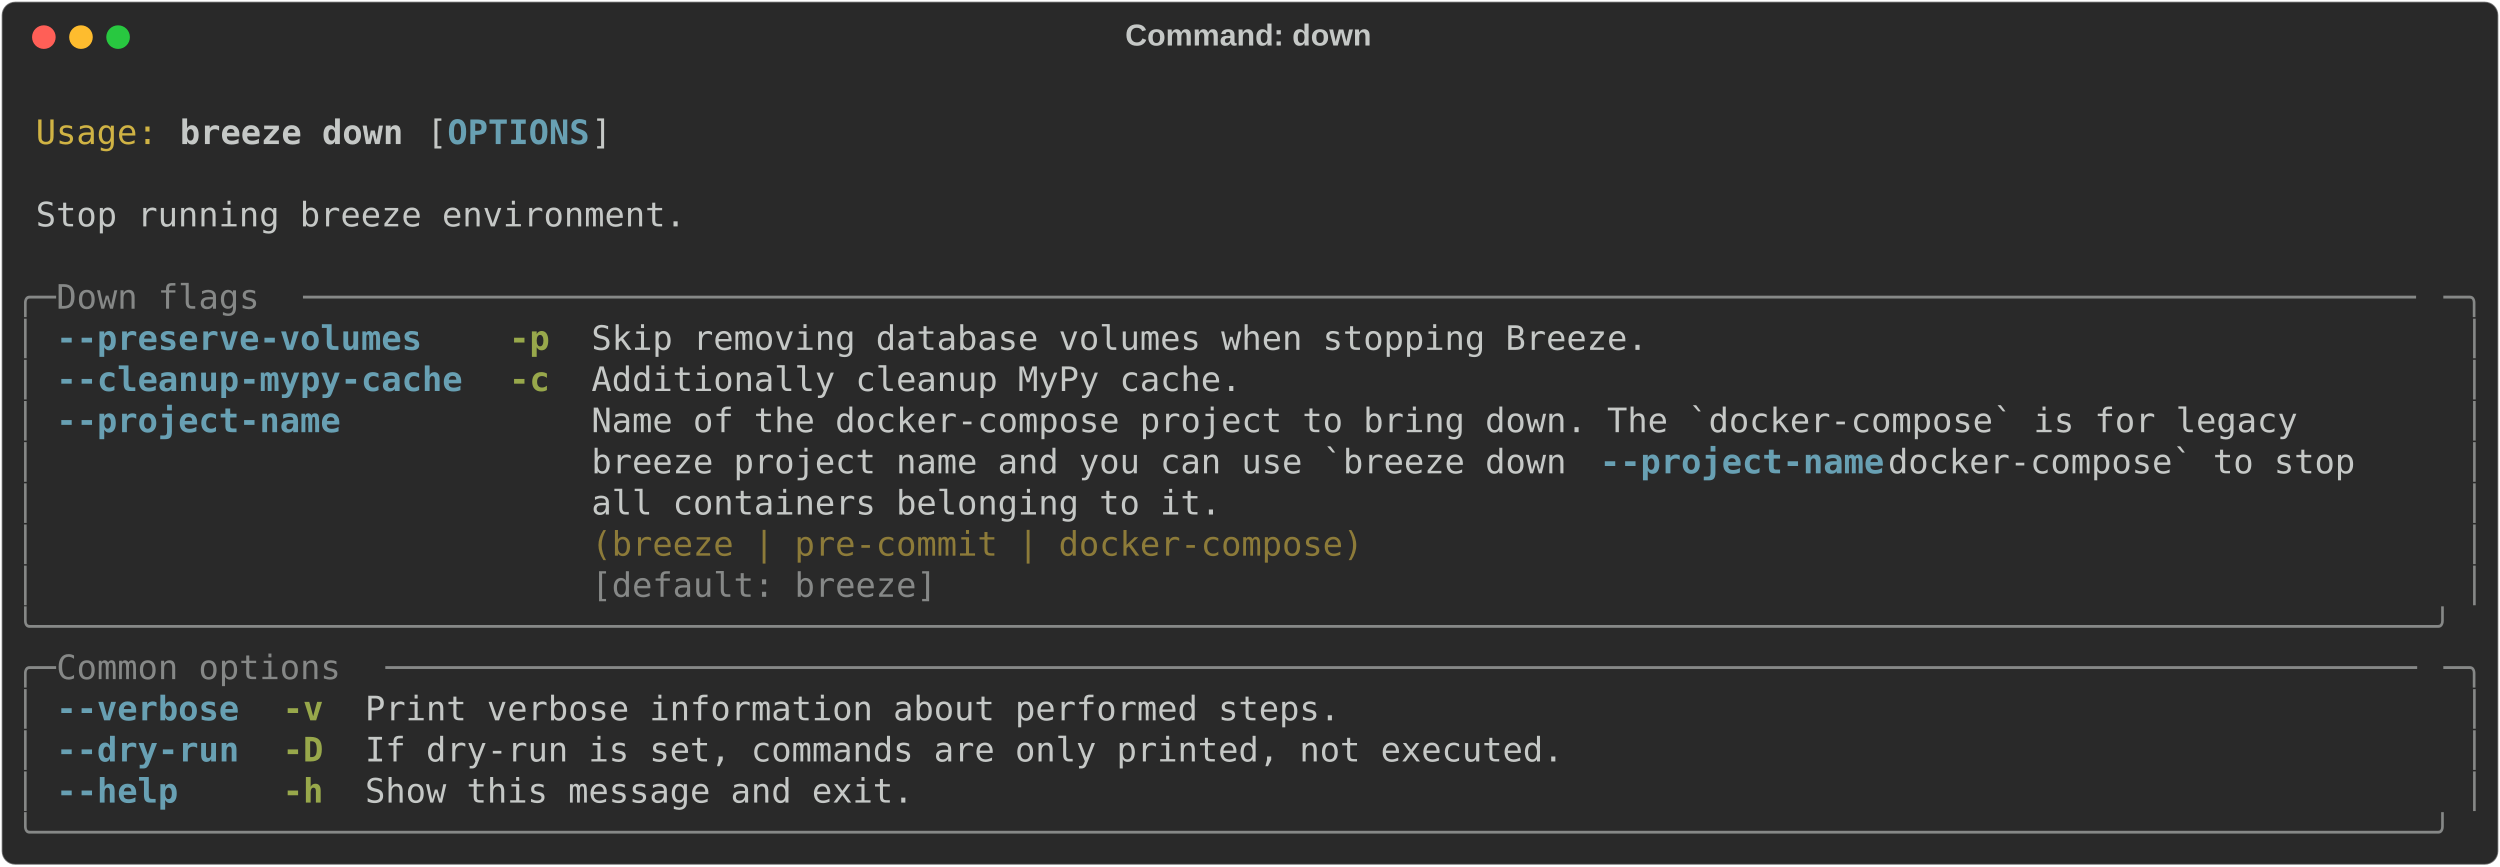
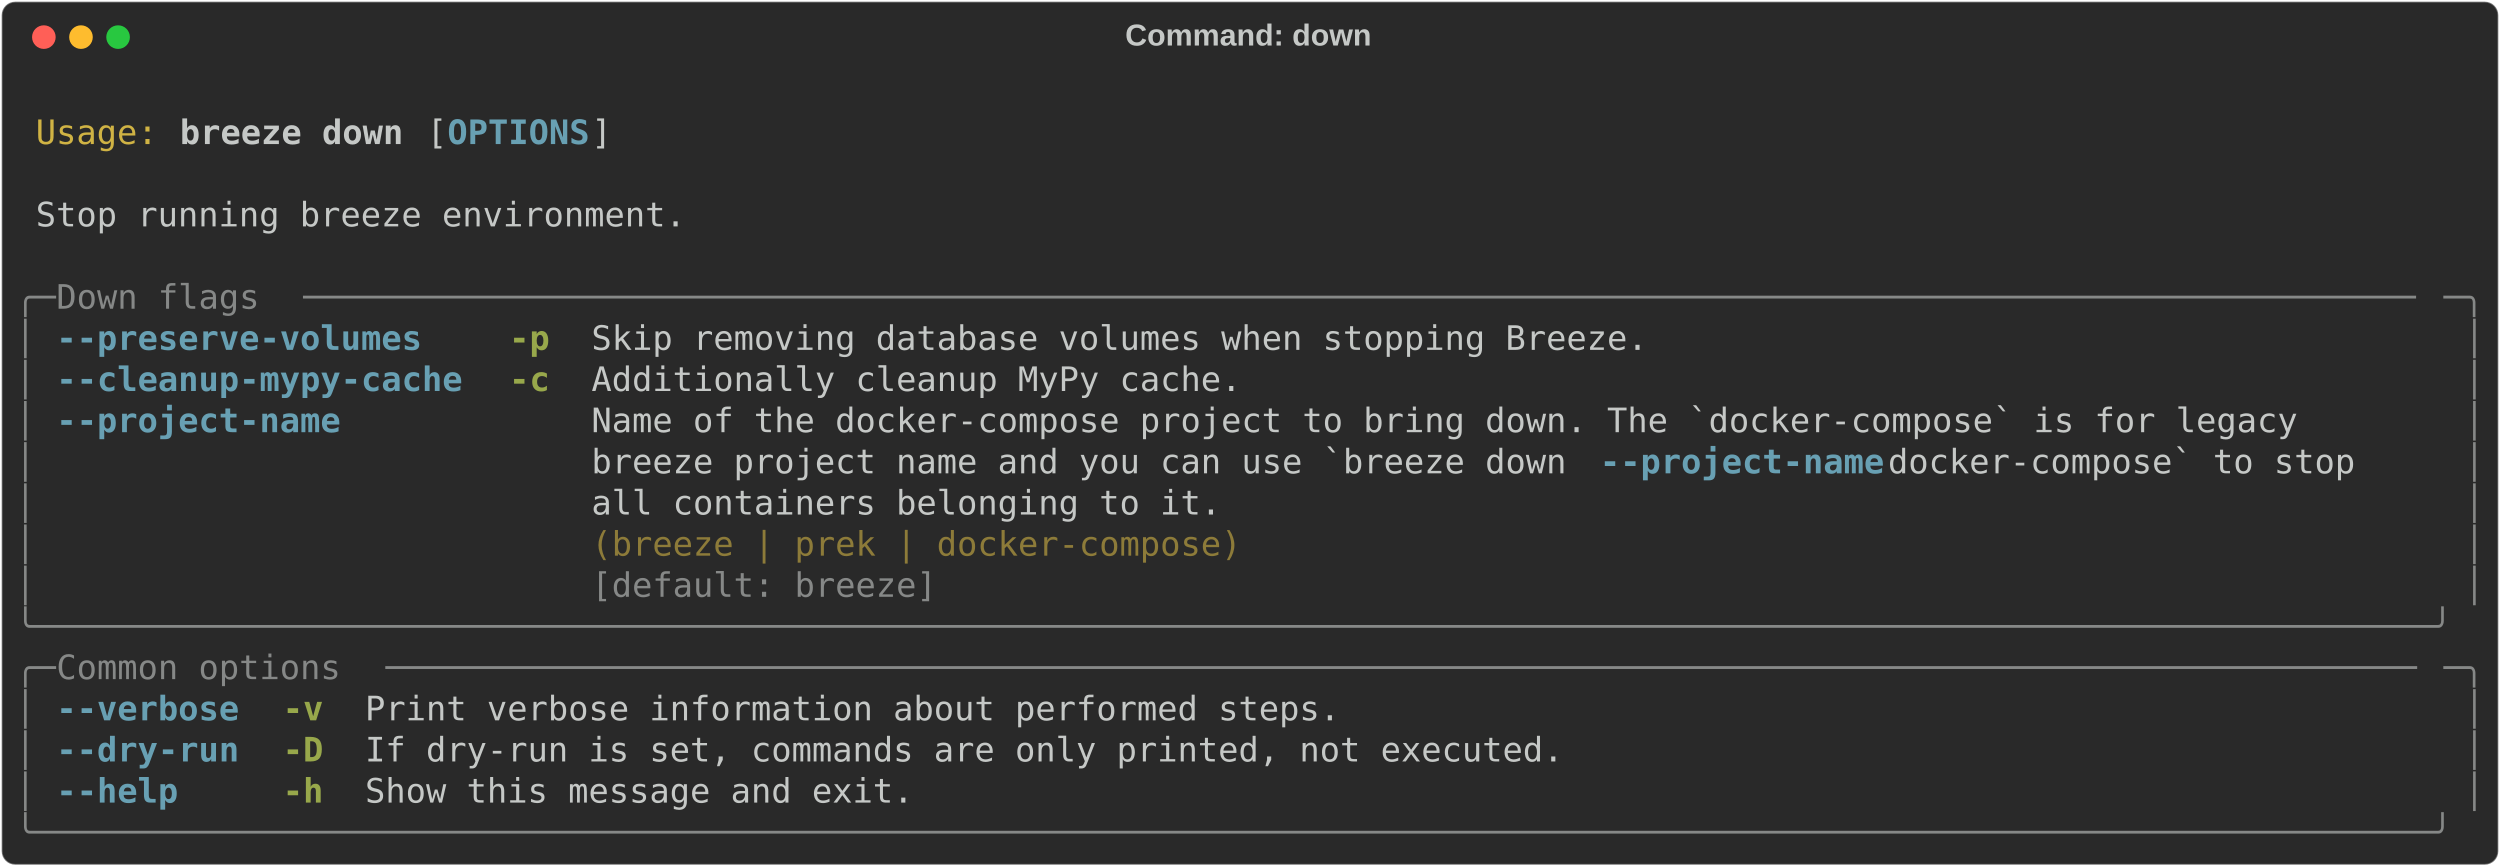
<svg xmlns="http://www.w3.org/2000/svg" class="rich-terminal" viewBox="0 0 1482 513.6">
  <style>

    @font-face {
        font-family: "Fira Code";
        src: local("FiraCode-Regular"),
                url("https://cdnjs.cloudflare.com/ajax/libs/firacode/6.2.0/woff2/FiraCode-Regular.woff2") format("woff2"),
                url("https://cdnjs.cloudflare.com/ajax/libs/firacode/6.2.0/woff/FiraCode-Regular.woff") format("woff");
        font-style: normal;
        font-weight: 400;
    }
    @font-face {
        font-family: "Fira Code";
        src: local("FiraCode-Bold"),
                url("https://cdnjs.cloudflare.com/ajax/libs/firacode/6.2.0/woff2/FiraCode-Bold.woff2") format("woff2"),
                url("https://cdnjs.cloudflare.com/ajax/libs/firacode/6.2.0/woff/FiraCode-Bold.woff") format("woff");
        font-style: bold;
        font-weight: 700;
    }

    .breeze-down-matrix {
        font-family: Fira Code, monospace;
        font-size: 20px;
        line-height: 24.4px;
        font-variant-east-asian: full-width;
    }

    .breeze-down-title {
        font-size: 18px;
        font-weight: bold;
        font-family: arial;
    }

    .breeze-down-r1 { fill: #c5c8c6 }
.breeze-down-r2 { fill: #d0b344 }
.breeze-down-r3 { fill: #c5c8c6;font-weight: bold }
.breeze-down-r4 { fill: #68a0b3;font-weight: bold }
.breeze-down-r5 { fill: #868887 }
.breeze-down-r6 { fill: #98a84b;font-weight: bold }
.breeze-down-r7 { fill: #8d7b39 }
    </style>
  <defs>
    <clipPath id="breeze-down-clip-terminal">
      <rect x="0" y="0" width="1463.0" height="462.6" />
    </clipPath>
    <clipPath id="breeze-down-line-0">
      <rect x="0" y="1.5" width="1464" height="24.65" />
    </clipPath>
    <clipPath id="breeze-down-line-1">
      <rect x="0" y="25.9" width="1464" height="24.65" />
    </clipPath>
    <clipPath id="breeze-down-line-2">
      <rect x="0" y="50.3" width="1464" height="24.65" />
    </clipPath>
    <clipPath id="breeze-down-line-3">
      <rect x="0" y="74.7" width="1464" height="24.65" />
    </clipPath>
    <clipPath id="breeze-down-line-4">
      <rect x="0" y="99.1" width="1464" height="24.65" />
    </clipPath>
    <clipPath id="breeze-down-line-5">
      <rect x="0" y="123.5" width="1464" height="24.65" />
    </clipPath>
    <clipPath id="breeze-down-line-6">
      <rect x="0" y="147.9" width="1464" height="24.65" />
    </clipPath>
    <clipPath id="breeze-down-line-7">
      <rect x="0" y="172.3" width="1464" height="24.65" />
    </clipPath>
    <clipPath id="breeze-down-line-8">
      <rect x="0" y="196.7" width="1464" height="24.65" />
    </clipPath>
    <clipPath id="breeze-down-line-9">
      <rect x="0" y="221.1" width="1464" height="24.65" />
    </clipPath>
    <clipPath id="breeze-down-line-10">
      <rect x="0" y="245.5" width="1464" height="24.65" />
    </clipPath>
    <clipPath id="breeze-down-line-11">
      <rect x="0" y="269.9" width="1464" height="24.65" />
    </clipPath>
    <clipPath id="breeze-down-line-12">
      <rect x="0" y="294.3" width="1464" height="24.65" />
    </clipPath>
    <clipPath id="breeze-down-line-13">
      <rect x="0" y="318.7" width="1464" height="24.65" />
    </clipPath>
    <clipPath id="breeze-down-line-14">
      <rect x="0" y="343.1" width="1464" height="24.65" />
    </clipPath>
    <clipPath id="breeze-down-line-15">
      <rect x="0" y="367.5" width="1464" height="24.65" />
    </clipPath>
    <clipPath id="breeze-down-line-16">
      <rect x="0" y="391.9" width="1464" height="24.65" />
    </clipPath>
    <clipPath id="breeze-down-line-17">
      <rect x="0" y="416.3" width="1464" height="24.65" />
    </clipPath>
  </defs>
  <rect fill="#292929" stroke="rgba(255,255,255,0.35)" stroke-width="1" x="1" y="1" width="1480" height="511.6" rx="8" />
  <text class="breeze-down-title" fill="#c5c8c6" text-anchor="middle" x="740" y="27">Command: down</text>
  <g transform="translate(26,22)">
    <circle cx="0" cy="0" r="7" fill="#ff5f57" />
    <circle cx="22" cy="0" r="7" fill="#febc2e" />
    <circle cx="44" cy="0" r="7" fill="#28c840" />
  </g>
  <g transform="translate(9, 41)" clip-path="url(#breeze-down-clip-terminal)">
    <g class="breeze-down-matrix">
      <text class="breeze-down-r1" x="1464" y="20" textLength="12.2" clip-path="url(#breeze-down-line-0)">
</text>
      <text class="breeze-down-r2" x="12.2" y="44.4" textLength="73.2" clip-path="url(#breeze-down-line-1)">Usage:</text>
      <text class="breeze-down-r3" x="97.6" y="44.4" textLength="134.2" clip-path="url(#breeze-down-line-1)">breeze down</text>
      <text class="breeze-down-r1" x="244" y="44.4" textLength="12.2" clip-path="url(#breeze-down-line-1)">[</text>
      <text class="breeze-down-r4" x="256.2" y="44.4" textLength="85.4" clip-path="url(#breeze-down-line-1)">OPTIONS</text>
      <text class="breeze-down-r1" x="341.6" y="44.4" textLength="12.2" clip-path="url(#breeze-down-line-1)">]</text>
      <text class="breeze-down-r1" x="1464" y="44.4" textLength="12.2" clip-path="url(#breeze-down-line-1)">
</text>
      <text class="breeze-down-r1" x="1464" y="68.8" textLength="12.2" clip-path="url(#breeze-down-line-2)">
</text>
      <text class="breeze-down-r1" x="12.2" y="93.2" textLength="390.4" clip-path="url(#breeze-down-line-3)">Stop running breeze environment.</text>
      <text class="breeze-down-r1" x="1464" y="93.2" textLength="12.2" clip-path="url(#breeze-down-line-3)">
</text>
      <text class="breeze-down-r1" x="1464" y="117.6" textLength="12.2" clip-path="url(#breeze-down-line-4)">
</text>
      <text class="breeze-down-r5" x="0" y="142" textLength="24.4" clip-path="url(#breeze-down-line-5)">╭─</text>
      <text class="breeze-down-r5" x="24.4" y="142" textLength="146.4" clip-path="url(#breeze-down-line-5)"> Down flags </text>
      <text class="breeze-down-r5" x="170.8" y="142" textLength="1268.8" clip-path="url(#breeze-down-line-5)">────────────────────────────────────────────────────────────────────────────────────────────────────────</text>
      <text class="breeze-down-r5" x="1439.6" y="142" textLength="24.4" clip-path="url(#breeze-down-line-5)">─╮</text>
      <text class="breeze-down-r1" x="1464" y="142" textLength="12.2" clip-path="url(#breeze-down-line-5)">
</text>
      <text class="breeze-down-r5" x="0" y="166.4" textLength="12.2" clip-path="url(#breeze-down-line-6)">│</text>
      <text class="breeze-down-r4" x="24.4" y="166.4" textLength="219.6" clip-path="url(#breeze-down-line-6)">--preserve-volumes</text>
      <text class="breeze-down-r6" x="292.8" y="166.4" textLength="24.4" clip-path="url(#breeze-down-line-6)">-p</text>
      <text class="breeze-down-r1" x="341.6" y="166.4" textLength="634.4" clip-path="url(#breeze-down-line-6)">Skip removing database volumes when stopping Breeze.</text>
      <text class="breeze-down-r5" x="1451.8" y="166.4" textLength="12.2" clip-path="url(#breeze-down-line-6)">│</text>
      <text class="breeze-down-r1" x="1464" y="166.4" textLength="12.2" clip-path="url(#breeze-down-line-6)">
</text>
      <text class="breeze-down-r5" x="0" y="190.8" textLength="12.2" clip-path="url(#breeze-down-line-7)">│</text>
      <text class="breeze-down-r4" x="24.4" y="190.8" textLength="244" clip-path="url(#breeze-down-line-7)">--cleanup-mypy-cache</text>
      <text class="breeze-down-r6" x="292.8" y="190.8" textLength="24.4" clip-path="url(#breeze-down-line-7)">-c</text>
      <text class="breeze-down-r1" x="341.6" y="190.8" textLength="390.4" clip-path="url(#breeze-down-line-7)">Additionally cleanup MyPy cache.</text>
      <text class="breeze-down-r5" x="1451.8" y="190.8" textLength="12.2" clip-path="url(#breeze-down-line-7)">│</text>
      <text class="breeze-down-r1" x="1464" y="190.8" textLength="12.2" clip-path="url(#breeze-down-line-7)">
</text>
      <text class="breeze-down-r5" x="0" y="215.2" textLength="12.2" clip-path="url(#breeze-down-line-8)">│</text>
      <text class="breeze-down-r4" x="24.4" y="215.2" textLength="170.8" clip-path="url(#breeze-down-line-8)">--project-name</text>
      <text class="breeze-down-r1" x="341.6" y="215.2" textLength="1098" clip-path="url(#breeze-down-line-8)">Name of the docker-compose project to bring down. The `docker-compose` is for legacy      </text>
      <text class="breeze-down-r5" x="1451.8" y="215.2" textLength="12.2" clip-path="url(#breeze-down-line-8)">│</text>
      <text class="breeze-down-r1" x="1464" y="215.2" textLength="12.2" clip-path="url(#breeze-down-line-8)">
</text>
      <text class="breeze-down-r5" x="0" y="239.6" textLength="12.2" clip-path="url(#breeze-down-line-9)">│</text>
      <text class="breeze-down-r1" x="341.6" y="239.6" textLength="597.8" clip-path="url(#breeze-down-line-9)">breeze project name and you can use `breeze down </text>
      <text class="breeze-down-r4" x="939.4" y="239.6" textLength="170.8" clip-path="url(#breeze-down-line-9)">--project-name</text>
      <text class="breeze-down-r1" x="1110.2" y="239.6" textLength="329.4" clip-path="url(#breeze-down-line-9)"> docker-compose` to stop   </text>
      <text class="breeze-down-r5" x="1451.8" y="239.6" textLength="12.2" clip-path="url(#breeze-down-line-9)">│</text>
      <text class="breeze-down-r1" x="1464" y="239.6" textLength="12.2" clip-path="url(#breeze-down-line-9)">
</text>
      <text class="breeze-down-r5" x="0" y="264" textLength="12.2" clip-path="url(#breeze-down-line-10)">│</text>
      <text class="breeze-down-r1" x="341.6" y="264" textLength="1098" clip-path="url(#breeze-down-line-10)">all containers belonging to it.                                                           </text>
      <text class="breeze-down-r5" x="1451.8" y="264" textLength="12.2" clip-path="url(#breeze-down-line-10)">│</text>
      <text class="breeze-down-r1" x="1464" y="264" textLength="12.2" clip-path="url(#breeze-down-line-10)">
</text>
      <text class="breeze-down-r5" x="0" y="288.4" textLength="12.2" clip-path="url(#breeze-down-line-11)">│</text>
-       <text class="breeze-down-r7" x="341.6" y="288.4" textLength="1098" clip-path="url(#breeze-down-line-11)">(breeze | pre-commit | docker-compose)                                                    </text>
+       <text class="breeze-down-r7" x="341.6" y="288.4" textLength="1098" clip-path="url(#breeze-down-line-11)">(breeze | prek | docker-compose)                                                          </text>
      <text class="breeze-down-r5" x="1451.8" y="288.4" textLength="12.2" clip-path="url(#breeze-down-line-11)">│</text>
      <text class="breeze-down-r1" x="1464" y="288.4" textLength="12.2" clip-path="url(#breeze-down-line-11)">
</text>
      <text class="breeze-down-r5" x="0" y="312.8" textLength="12.2" clip-path="url(#breeze-down-line-12)">│</text>
      <text class="breeze-down-r5" x="341.6" y="312.8" textLength="1098" clip-path="url(#breeze-down-line-12)">[default: breeze]                                                                         </text>
      <text class="breeze-down-r5" x="1451.8" y="312.8" textLength="12.2" clip-path="url(#breeze-down-line-12)">│</text>
      <text class="breeze-down-r1" x="1464" y="312.8" textLength="12.2" clip-path="url(#breeze-down-line-12)">
</text>
      <text class="breeze-down-r5" x="0" y="337.2" textLength="1464" clip-path="url(#breeze-down-line-13)">╰──────────────────────────────────────────────────────────────────────────────────────────────────────────────────────╯</text>
      <text class="breeze-down-r1" x="1464" y="337.2" textLength="12.2" clip-path="url(#breeze-down-line-13)">
</text>
      <text class="breeze-down-r5" x="0" y="361.6" textLength="24.4" clip-path="url(#breeze-down-line-14)">╭─</text>
      <text class="breeze-down-r5" x="24.4" y="361.6" textLength="195.2" clip-path="url(#breeze-down-line-14)"> Common options </text>
      <text class="breeze-down-r5" x="219.6" y="361.6" textLength="1220" clip-path="url(#breeze-down-line-14)">────────────────────────────────────────────────────────────────────────────────────────────────────</text>
      <text class="breeze-down-r5" x="1439.6" y="361.6" textLength="24.4" clip-path="url(#breeze-down-line-14)">─╮</text>
      <text class="breeze-down-r1" x="1464" y="361.6" textLength="12.2" clip-path="url(#breeze-down-line-14)">
</text>
      <text class="breeze-down-r5" x="0" y="386" textLength="12.2" clip-path="url(#breeze-down-line-15)">│</text>
      <text class="breeze-down-r4" x="24.4" y="386" textLength="109.8" clip-path="url(#breeze-down-line-15)">--verbose</text>
      <text class="breeze-down-r6" x="158.6" y="386" textLength="24.4" clip-path="url(#breeze-down-line-15)">-v</text>
      <text class="breeze-down-r1" x="207.4" y="386" textLength="585.6" clip-path="url(#breeze-down-line-15)">Print verbose information about performed steps.</text>
      <text class="breeze-down-r5" x="1451.8" y="386" textLength="12.2" clip-path="url(#breeze-down-line-15)">│</text>
      <text class="breeze-down-r1" x="1464" y="386" textLength="12.2" clip-path="url(#breeze-down-line-15)">
</text>
      <text class="breeze-down-r5" x="0" y="410.4" textLength="12.2" clip-path="url(#breeze-down-line-16)">│</text>
      <text class="breeze-down-r4" x="24.4" y="410.4" textLength="109.8" clip-path="url(#breeze-down-line-16)">--dry-run</text>
      <text class="breeze-down-r6" x="158.6" y="410.4" textLength="24.4" clip-path="url(#breeze-down-line-16)">-D</text>
      <text class="breeze-down-r1" x="207.4" y="410.4" textLength="719.8" clip-path="url(#breeze-down-line-16)">If dry-run is set, commands are only printed, not executed.</text>
      <text class="breeze-down-r5" x="1451.8" y="410.4" textLength="12.2" clip-path="url(#breeze-down-line-16)">│</text>
      <text class="breeze-down-r1" x="1464" y="410.4" textLength="12.2" clip-path="url(#breeze-down-line-16)">
</text>
      <text class="breeze-down-r5" x="0" y="434.8" textLength="12.2" clip-path="url(#breeze-down-line-17)">│</text>
      <text class="breeze-down-r4" x="24.4" y="434.8" textLength="73.2" clip-path="url(#breeze-down-line-17)">--help</text>
      <text class="breeze-down-r6" x="158.6" y="434.8" textLength="24.4" clip-path="url(#breeze-down-line-17)">-h</text>
      <text class="breeze-down-r1" x="207.4" y="434.8" textLength="329.4" clip-path="url(#breeze-down-line-17)">Show this message and exit.</text>
      <text class="breeze-down-r5" x="1451.8" y="434.8" textLength="12.2" clip-path="url(#breeze-down-line-17)">│</text>
      <text class="breeze-down-r1" x="1464" y="434.8" textLength="12.2" clip-path="url(#breeze-down-line-17)">
</text>
      <text class="breeze-down-r5" x="0" y="459.2" textLength="1464" clip-path="url(#breeze-down-line-18)">╰──────────────────────────────────────────────────────────────────────────────────────────────────────────────────────╯</text>
      <text class="breeze-down-r1" x="1464" y="459.2" textLength="12.2" clip-path="url(#breeze-down-line-18)">
</text>
    </g>
  </g>
</svg>
